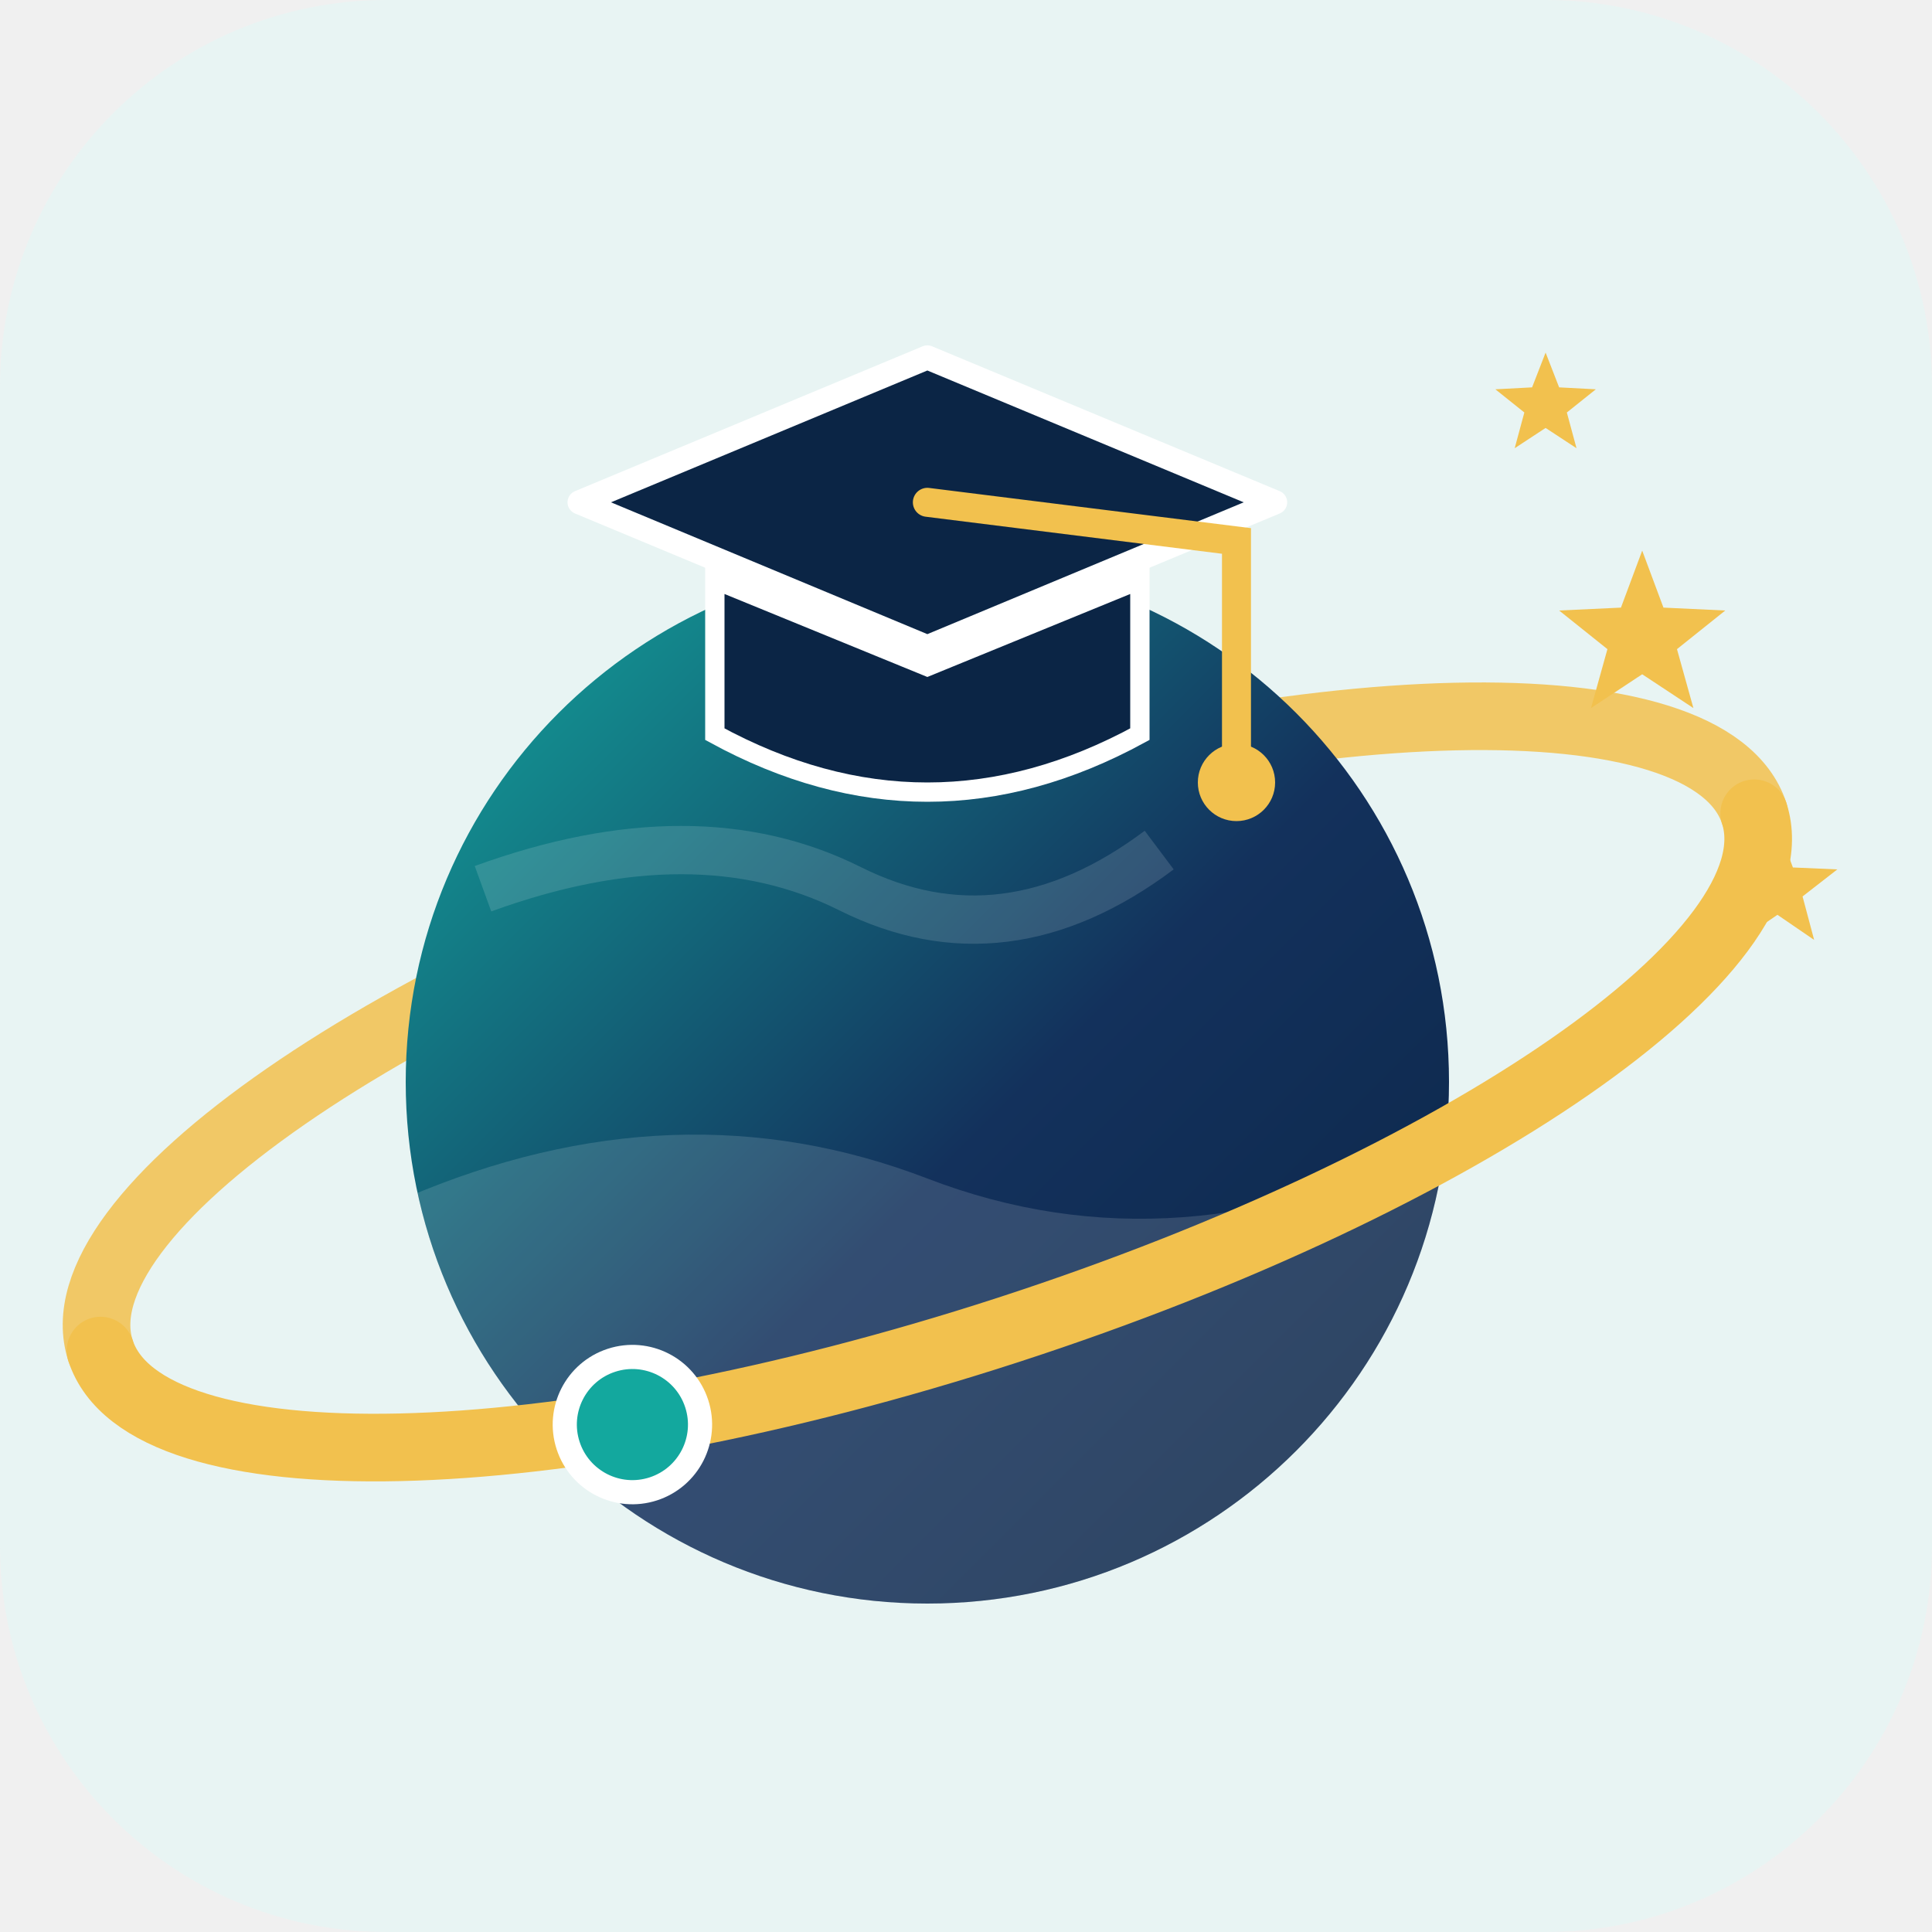
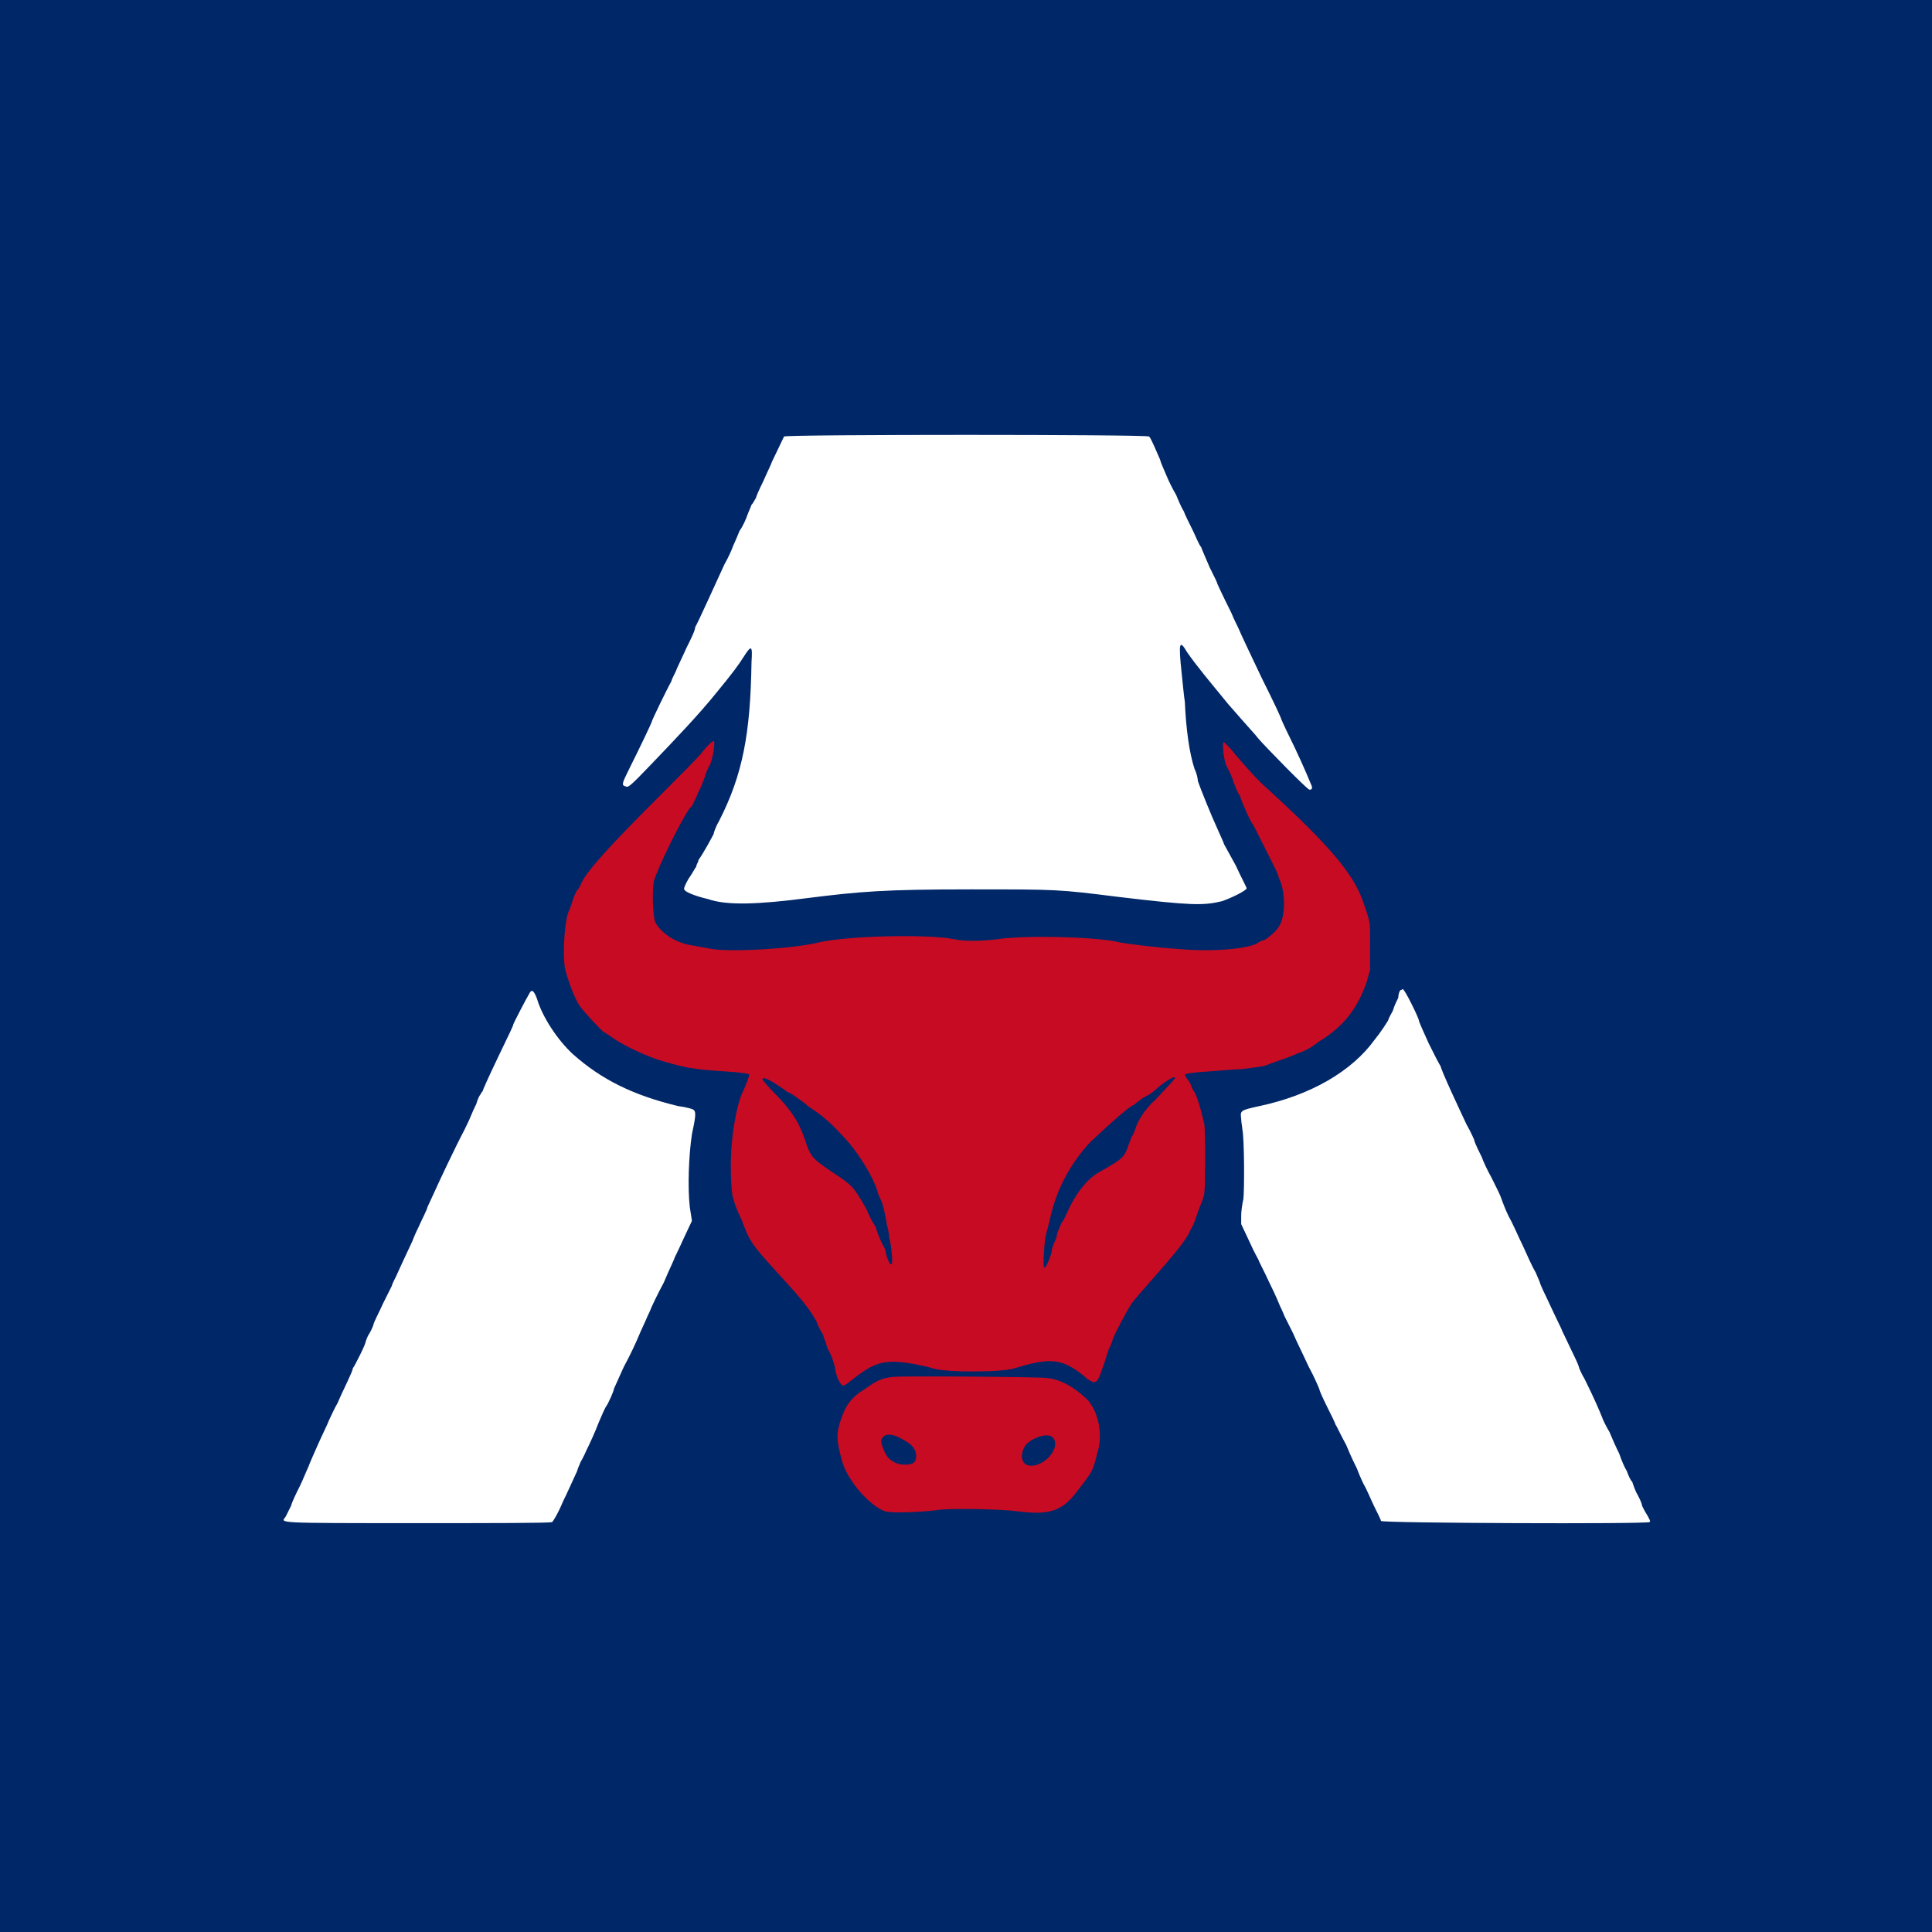
- <svg xmlns="http://www.w3.org/2000/svg" viewBox="0 0 200 200" width="200" height="200">
-   <defs>
-     <linearGradient id="pcg" x1="0" y1="0" x2="1" y2="1">
-       <stop offset="0" stop-color="#13a89e" />
-       <stop offset=".55" stop-color="#13315c" />
-       <stop offset="1" stop-color="#0b2545" />
-     </linearGradient>
-     <clipPath id="pcp">
-       <circle cx="96" cy="112" r="54" />
-     </clipPath>
-   </defs>
-   <rect width="200" height="200" rx="40" fill="#e8f4f3" />
-   <g transform="rotate(-18 96 112)">
-     <path d="M6 112A90 27 0 0 1 186 112" fill="none" stroke="#f2c14e" stroke-width="7" stroke-linecap="round" opacity=".85" />
-   </g>
-   <circle cx="96" cy="112" r="54" fill="url(#pcg)" />
-   <g clip-path="url(#pcp)" fill="#ffffff" opacity=".14">
-     <path d="M42 124Q70 112 96 122T150 118V170H42Z" />
-     <path d="M50 92Q72 84 88 92T120 88" fill="none" stroke="#fff" stroke-width="5" />
-   </g>
-   <g transform="rotate(-18 96 112)">
-     <path d="M186 112A90 27 0 0 1 6 112" fill="none" stroke="#f2c14e" stroke-width="7" stroke-linecap="round" />
-     <circle cx="56" cy="136.3" r="7" fill="#13a89e" stroke="#ffffff" stroke-width="2.5" />
-   </g>
-   <path d="M74 60V76Q96 88 118 76V60L96 69Z" fill="#0b2545" stroke="#ffffff" stroke-width="2" />
-   <path d="M60 52L96 37L132 52L96 67Z" fill="#0b2545" stroke="#ffffff" stroke-width="2.5" stroke-linejoin="round" />
-   <path d="M96 52L128 56V78" fill="none" stroke="#f2c14e" stroke-width="3" stroke-linecap="round" />
-   <circle cx="128" cy="81" r="4" fill="#f2c14e" />
-   <path d="M170.0 57.0L172.2 62.9L178.6 63.2L173.6 67.2L175.3 73.3L170.0 69.8L164.7 73.3L166.4 67.2L161.4 63.2L167.8 62.9ZM184.0 85.5L185.6 89.8L190.2 90.0L186.6 92.8L187.8 97.3L184.0 94.7L180.2 97.3L181.4 92.8L177.8 90.0L182.4 89.8ZM160.0 36.5L161.4 40.1L165.2 40.3L162.2 42.7L163.2 46.4L160.0 44.3L156.8 46.4L157.8 42.7L154.8 40.3L158.6 40.1Z" fill="#f2c14e" />
+ <svg xmlns="http://www.w3.org/2000/svg" viewBox="0 0 445.83 445.83" width="1024" height="1024">
+   <rect width="445.83" height="445.83" fill="#002768" />
+   <path fill="#FFFFFF" d="M180.92 100.73c-0.25 0.5-2 4.25-2.75 5.75-0.25 0.75-1.25 2.75-2 4.5-1 2-1.75 3.75-1.75 4-0.25 0.25-0.5 1-1 1.5-0.25 0.75-0.75 1.75-1 2.5-0.25 0.75-1 2.5-1.75 3.5-0.5 1.25-1.25 3-1.5 3.5-0.25 0.75-1 2.5-2 4.25-1.75 3.75-6 13.25-6.75 14.5 0 0.75-1 2.75-2 4.75-1 2.25-2.25 4.75-2.5 5.5-0.5 1-1 2-1 2.25-1 1.75-4.5 9-4.5 9.25 0 0.25-2.75 6-5.25 11-1.75 3.5-1.75 3.75-0.75 4 0.5 0.25 0.75 0.25 5.75-5 5.75-6 11.25-11.75 15.25-16.75 3.5-4.25 5-6.25 6.25-8.25 1.75-2.75 2-2.5 1.75 1.25-0.25 16.5-2 26-7.5 36.75-0.75 1.25-1.25 2.75-1.25 3-0.25 0.5-2.25 4.25-3.5 6 0 0.5-0.5 1-0.5 1.5-0.25 0.25-1 1.75-1.75 2.75-0.75 1.25-1.25 2.5-1 2.5 0 0.5 2.25 1.5 5.5 2.25 4.25 1.5 11.5 1.25 23-0.25 12-1.5 17.5-2 37.75-2 20 0 20 0 34 1.75 16.75 2 19.5 2 23.75 1 2.25-0.75 5.75-2.5 5.75-3 0-0.25-1.25-2.5-2.5-5.25-1.5-2.75-2.75-5-2.75-5 0-0.25-0.75-1.75-1.5-3.5-1.5-3.25-4-9.5-4.5-11 0-0.5-0.25-1.75-0.75-2.75-1.25-3.75-2-9.5-2.25-15.5-0.25-1.5-0.5-4.5-0.75-6.75-0.75-7-0.5-7.75 1.25-4.75 2.25 3.25 5 6.5 9.5 12 5 5.75 6.25 7 7 8 1.5 1.75 11.25 11.75 11.75 11.75 0.75 0 0.75-0.5 0.25-1.5-1-2.5-3.25-7.5-5-11-1-2-1.75-3.75-1.75-3.75 0-0.25-1.5-3.5-4.5-9.5-2.5-5.25-4.75-10-5.5-11.75-0.25-0.5-1-2-1.5-3.25-2.25-4.5-3.25-6.75-3.25-6.75 0-0.25-0.75-1.75-1.75-3.75-0.75-1.75-1.75-4-2-4.75-0.5-0.5-1.25-2.5-2-4-0.75-1.5-1.75-3.5-2-4.25-0.5-0.75-1.25-2.5-1.75-3.75-0.75-1.25-1.75-3.25-2.25-4.5-0.5-1.25-1.25-2.75-1.5-3.75-1-2.25-2-4.75-2.5-5.25-0.5-0.5-83.75-0.5-84.25 0zM323.17 228.48c-0.25 0.25-0.5 1-0.5 1.75-0.25 0.5-1 2-1.25 3-0.5 1-1 1.75-1 2 0 0.25-2 3.25-3.25 4.75-5.25 7.25-14.75 12.75-26.5 15.25-4.5 1-4.5 1-4.25 3 0 0.75 0.25 1.75 0.25 2.25 0.5 2.25 0.5 14.25 0.25 16.25-0.25 1-0.5 2.75-0.5 3.75l0 2 2 4.25c1 2.25 2 4 2 4 0 0.25 1.25 2.5 2.5 5.25 1.5 3 2.5 5.5 2.5 5.5 0 0 0.5 1 1 2.25 0.5 1 1.5 3 2 4 0.5 1.25 2.25 4.75 3.5 7.5 1.5 2.75 2.5 5.25 2.5 5.25 0 0.25 0.75 2 1.75 4 1 2 2 4 2 4.25 0.25 0.25 1.25 2.5 2.5 4.75 1 2.5 2.25 5 2.5 5.5 0.25 0.75 1 2.5 1.5 3.5 0.75 1.25 1.75 3.75 2.5 5.25 0.75 1.5 1.5 3 1.5 3.25 0.25 0.5 61.25 0.75 62 0.25 0.25-0.25 0-0.5-0.5-1.5-0.5-0.75-1-1.75-1.25-2.25 0-0.5-0.5-1.5-1-2.5-0.5-0.75-1-2.25-1.25-3-0.5-0.5-1-1.75-1.25-2.5-0.5-0.75-1.25-2.5-1.75-4-0.75-1.5-1.75-3.75-2.25-5-0.75-1.25-1.5-2.75-1.75-3.5-0.5-1.25-1.75-4.25-4-8.75-0.75-1.25-1.25-2.5-1.25-2.5 0-0.25-0.5-1.5-1.25-3-2.25-4.75-2.75-5.75-2.75-5.75 0-0.25-0.5-1-3.75-8-0.75-1.5-1.25-2.75-1.25-2.75 0-0.25-0.5-1.25-1-2.5-0.75-1.25-2-4-3-6.25-1-2-2.25-5-3.25-6.75-0.75-1.5-1.5-3.5-1.75-4.25-0.25-0.75-1.25-2.75-2.25-4.75-1-1.75-2-4-2.25-4.75-1.5-3-1.75-3.75-1.75-4 0 0-0.75-1.75-1.75-3.5-2-4.25-5.75-12.25-6-13.5-0.25-0.25-1.5-2.75-2.75-5.25-1.25-2.75-2.25-5-2.25-5.25 0-0.5-3.25-7.25-3.75-7.25 0 0-0.25 0.25-0.5 0.25zM122.17 229.23c-0.75 1.25-3.75 7-3.75 7.25 0 0.25-0.5 1.25-3.5 7.5-2.5 5.25-3.5 7.5-3.5 7.75 0 0-0.25 0.25-0.5 0.75-0.25 0.25-0.75 1.25-1 2.25-1.25 2.5-1 2.5-2.75 6-2 3.75-6 12.25-7 14.5-0.5 1-1 2.25-1.5 3.25-0.25 1-1.25 2.75-2 4.5-0.75 1.5-1.25 2.75-1.25 2.75 0 0.25-1.75 3.75-4 8.75-0.5 1-1 2-1 2.25 0 0-1 2-2 4-1 2.25-2.25 4.5-2.25 5-0.25 0.75-0.75 1.75-1.25 2.5-0.25 0.5-0.5 1.25-0.5 1.25 0 0.25-0.5 1.5-1.25 3-0.75 1.5-1.5 3-1.75 3.25 0 0.75-2.25 5-3.5 8-0.75 1.25-1.5 3-2 4-0.25 0.75-1.5 3.25-2.5 5.5-1 2.25-2 4.5-2.25 5.25-0.5 1-1.25 3-2 4.5-0.75 1.5-1.75 3.5-2 4.5-0.5 1-1 2-1.25 2.5-1 1.5-3.5 1.5 30.5 1.5 16.75 0 30.75 0 31-0.25 0.25-0.25 1.25-1.75 2.5-4.75 1-2 1.5-3.25 3.25-7 0.25-1 0.75-1.75 0.75-2 0 0 0.75-1.25 1.5-3 0.75-1.5 2-4.25 2.75-6.25 0.75-1.75 1.5-3.5 1.75-3.75 0.5-0.75 1.75-3.5 1.75-4 0 0 1-2.25 2.25-5 1.5-2.75 3-6 3.5-7.25 0.5-1.25 1.5-3.25 2-4.5 0.5-1 1-2.25 1-2.25 0 0 1.25-2.75 2.75-5.5 1.25-3 2.5-5.5 2.5-5.75 0 0 1-2 2-4.25l2-4.25-0.5-3.25c-0.5-4.5-0.25-11.75 0.5-16.75 0.75-3.5 1-5 0.5-5.5 0-0.25-1.75-0.75-3.75-1-10.25-2.5-17.5-6-24.25-12-3.5-3.25-7-8.5-8.25-12.75-0.75-2-1.25-2.25-1.75-1.25z" />
+   <path fill="#C70B23" d="M163.92 171.48c-0.5 0.5-1.25 1.25-2 2.25-0.75 1-5.5 5.75-10.5 10.75-10.75 10.75-15.75 16.25-17.25 19.25-0.25 0.75-0.75 1.5-1 1.75-0.25 0.25-0.75 1.5-1 2.25-0.25 1-0.75 2-0.75 2.25-1 1.25-1.75 10-1 13.75 0.75 2.75 2 6.25 3.25 8.25 1 1.5 5.5 6.25 5.75 6.25 0.25 0 0.75 0.5 1.25 0.75 2.25 1.75 6.75 4 11 5.5 6.5 2 8.25 2.25 15.5 2.75 4 0.25 5.5 0.5 5.75 0.75 0 0.25-1 3-1.75 4.5-0.75 1.5-2 7.25-2.25 11-0.5 4-0.25 11.75 0.25 13 0.25 0.75 0.5 1.75 0.75 2.25 0.25 0.5 0.75 2 1.25 2.75 0.25 1 1 2.5 1.25 3.25 1.25 2.5 2 3.5 7 9 6 6.5 7.5 8.5 9 11.25 0.25 0.75 1 2.25 1.5 3 0.25 1 0.75 2 0.75 2.25 0 0 0.25 1 0.75 1.75 0.5 1 1 2.5 1.25 3.5 0.25 2.25 1.25 4.25 2 4.25 0.25 0 1.25-0.75 2.5-1.75 3.5-2.75 5.75-3.75 9-3.75 2.25 0 6.5 0.75 9 1.5 2.5 1 16.25 1 19 0 7.25-2.25 10.25-2.25 14.25 0.5 0.75 0.5 2 1.5 2.5 2 2 1.25 2.25 1.25 3.75-3.25 0.5-1.25 0.75-2.5 1-3 0-0.25 0.25-0.75 0.5-1.25 0.25-0.5 0.5-1.25 0.5-1.25 0-0.75 3.5-7.25 4.5-8.75 0.75-1 2.75-3.25 4.5-5.25 5.5-6.25 8-9.25 9-11.5 0-0.25 0.5-0.75 0.75-1.5 0.25-0.5 0.75-2 1.25-3.5 0.5-1.25 1-2.5 1-2.5 0-0.25 0.25-0.75 0.25-1.25 0.25-1.5 0.25-14.5 0-15.75-0.75-3.25-1.75-7-2.5-7.75-0.25-0.5-0.5-1-0.5-1 0-0.25-0.25-0.75-0.75-1.5-0.5-0.5-0.75-1.25-0.75-1.25 0.25-0.25 1.75-0.5 5.75-0.75 3-0.25 6.25-0.5 7.25-0.5 4-0.5 5.75-0.75 6-1 0 0 1.25-0.5 2.75-1 1.5-0.5 3.5-1.25 4.5-1.75 1-0.25 1.75-0.75 1.75-0.75 0.25 0 1.5-0.75 2.75-1.75 5.75-3.5 9-7.5 11.25-14l0.75-2.75 0-5.25c0-5.5 0.25-5.25-1.75-10.75-2.25-6.25-7.75-12.75-22.25-26-1.25-1-5-5-8.25-9-0.75-0.75-1.5-1.5-1.5-1.5-0.5 0 0 4.75 0.75 5.75 0.25 0.5 0.75 1.5 1.25 2.75 0.25 1 0.75 2 0.75 2 0 0.25 0.5 1.25 1 2 0.5 1.75 2.25 5.5 2.75 6.25 0.25 0.25 1 1.75 3.75 7.25 0.75 1.5 1.5 3 1.75 3.5 0.25 0.5 0.5 1.25 0.75 2 1.5 3 1.5 8.75 0 11-0.5 1-2.5 2.75-3.5 3.25-0.25 0-1 0.25-1.25 0.5-2 1.5-10.75 2.25-18.5 1.5-4.75-0.25-12.25-1.25-13.5-1.5-4.5-1.25-21.5-1.75-28.25-0.75-3.75 0.5-8 0.5-10 0-6.25-1.25-25-0.75-31.25 0.75-6.25 1.5-20 2.25-24.75 1.5-1-0.25-3-0.5-4-0.75-4.25-0.5-7.75-3-9-5.5-0.5-1.5-0.75-7.5-0.25-9.5 1-3.25 6-13.5 8.25-16.75 0.5-0.25 0.75-1 1-1.5 0.25-0.5 0.75-1.5 1-2.25 0.5-0.75 1-2.25 1.5-3.5 0.25-1 0.75-2 1-2.5 0.75-1 1.5-5.75 1-5.75 0 0-0.5 0.25-0.75 0.5zm107.25 77.25c0 0.25-1.5 1.75-4.5 5-2 1.75-3.75 4.25-4.5 6.25-0.25 1-0.75 1.75-0.75 2-0.25 0-0.5 1-1 2.25-1 3-1.5 3.25-6.75 6.25-2.75 1.5-5.5 5-7.25 9-0.5 1-1 2.25-1.5 2.75-0.25 0.75-0.75 1.75-1 2.5 0 0.75-0.5 1.75-0.75 2.25-0.25 0.5-0.5 1.5-0.5 2-0.5 1.75-1.5 4-1.75 3.5-0.25-0.5 0-5.75 0.5-7.75 0.25-1 0.75-2.75 1-4 1.5-6.5 4.75-12.5 9.25-17.25 4.25-4 9.25-8.5 10-8.5 0 0 0.5-0.5 1.25-1 0.5-0.5 1.5-1 2-1.25 0.5-0.25 1.5-1 2.25-1.75 2.5-2 4-2.75 4-2.25zm-93.75 0.5c0.5 0.25 1 0.5 1 0.5 0 0 0.75 0.5 1.5 1 0.75 0.5 1.5 1 1.75 1.25 0.25 0 0.5 0.25 0.5 0.25 0.25 0 1 0.5 2 1.25 0.75 0.5 1.75 1.25 2.25 1.75 3.75 2.5 5.25 3.75 9.5 8.5 2.5 3 5.5 7.75 6.5 11 0.25 1 0.75 2 1 2.5 0.25 0.5 1 3.5 1.25 5.5 0.25 0.75 0.5 2 0.5 2.75 0.5 1.75 1 6.25 0.5 6.25-0.25 0.25-0.75-0.75-1.25-2.5 0-0.75-0.5-1.75-0.75-2-0.5-1-1.5-3.5-1.5-3.75 0-0.25-0.25-0.5-0.5-1-0.25-0.25-1-1.75-1.75-3.5-3-5.25-3.25-5.5-8.25-8.75-4-2.75-4.5-3.25-5.5-6-1.5-4.75-3-7.25-6.5-11-2.25-2.25-3.75-4-3.75-4.25 0-0.25 0.75-0.25 1.5 0.25zM206.17 317.73c-2.5 0.25-3.75 0.75-6.5 2.75-3 1.75-4.5 3.75-5.5 6.75-1.25 3.5-1.25 5 0.25 10.25 1.25 4.25 6.25 10 9.75 11.25 1.5 0.5 8 0.25 12-0.25 2.5-0.5 14.75-0.25 18.5 0.25 7.5 1 10.5 0 14-4.75 3.5-4.5 3.5-4.5 4.5-8.5 1.5-4.5 0.25-10-2.5-12.75-3.25-3-6.25-4.5-9.25-4.75-1.5-0.25-33-0.5-35.25-0.25zm2.25 14.5c2 1 3 2.25 3 3.75 0 1.5-0.75 2-2.5 2-2.5 0-4.25-1.25-5-3.5-0.75-1.75-0.75-2.25 0-3 0.75-0.75 2.5-0.5 4.5 0.75zm34.5-0.5c2 2-1.5 6.5-5 6.5-2.25 0-2.75-2.5-1.25-4.75 1.5-1.75 5.25-3 6.25-1.75z" />
</svg>
